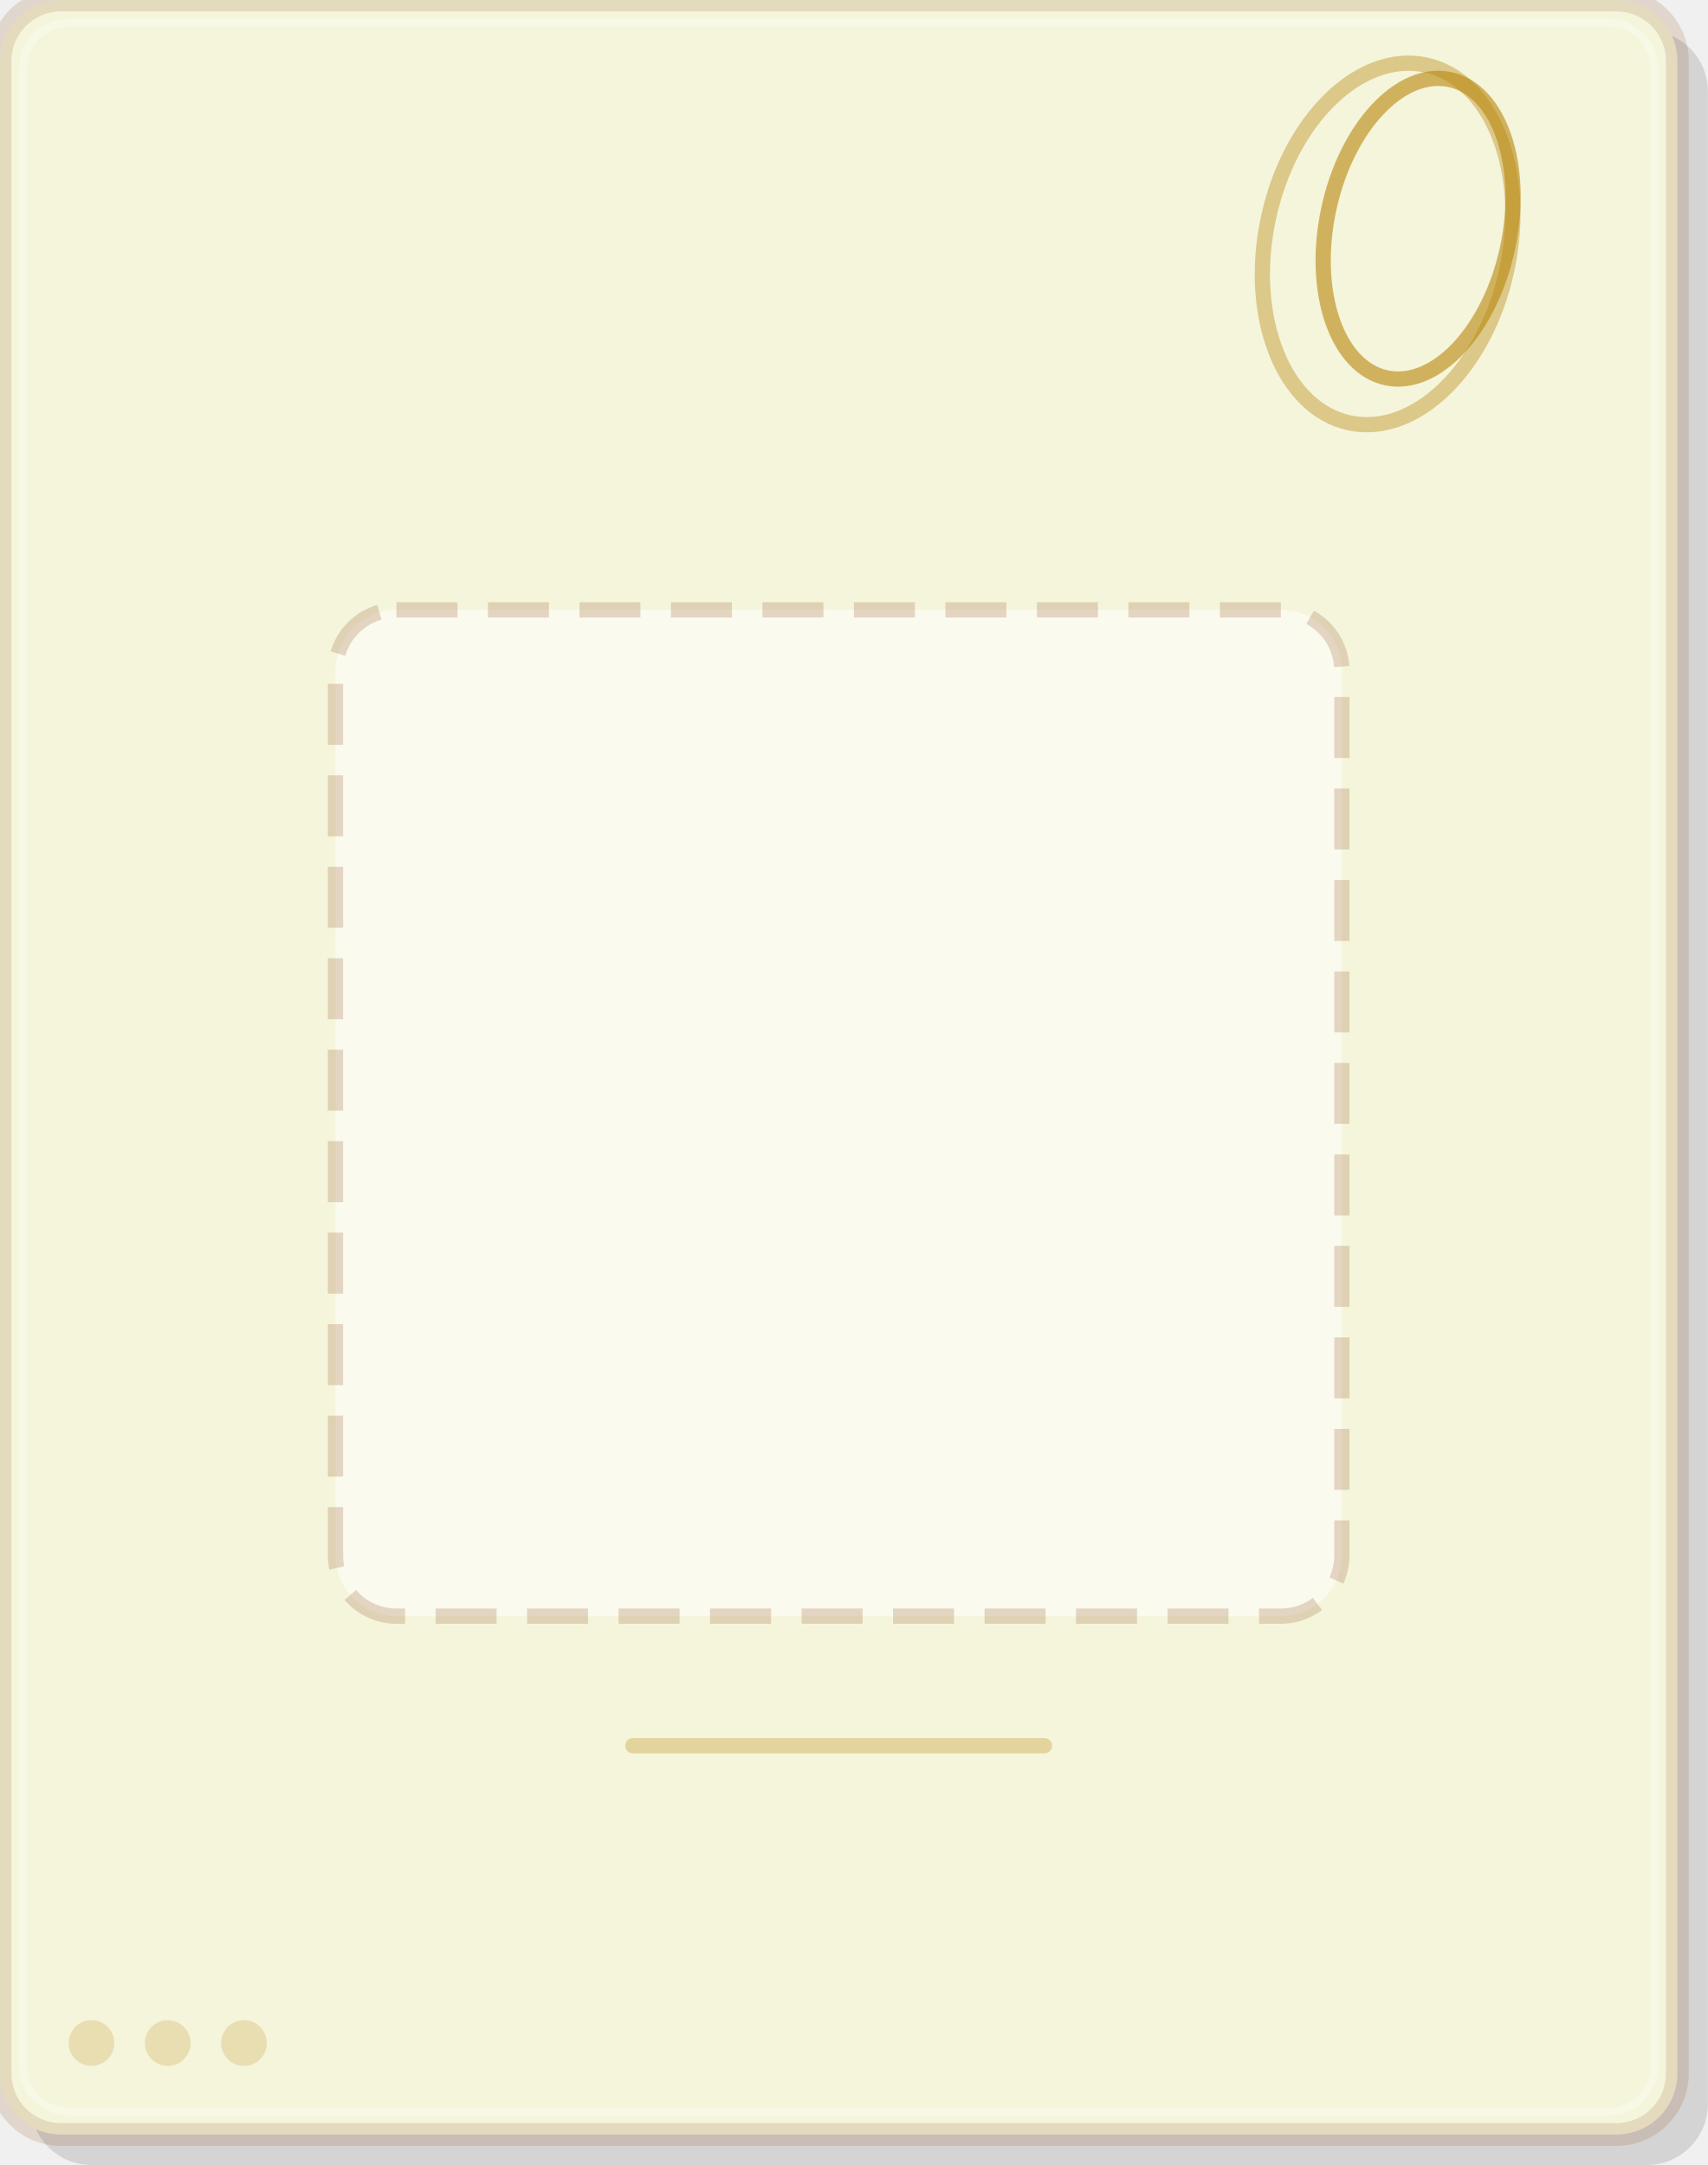
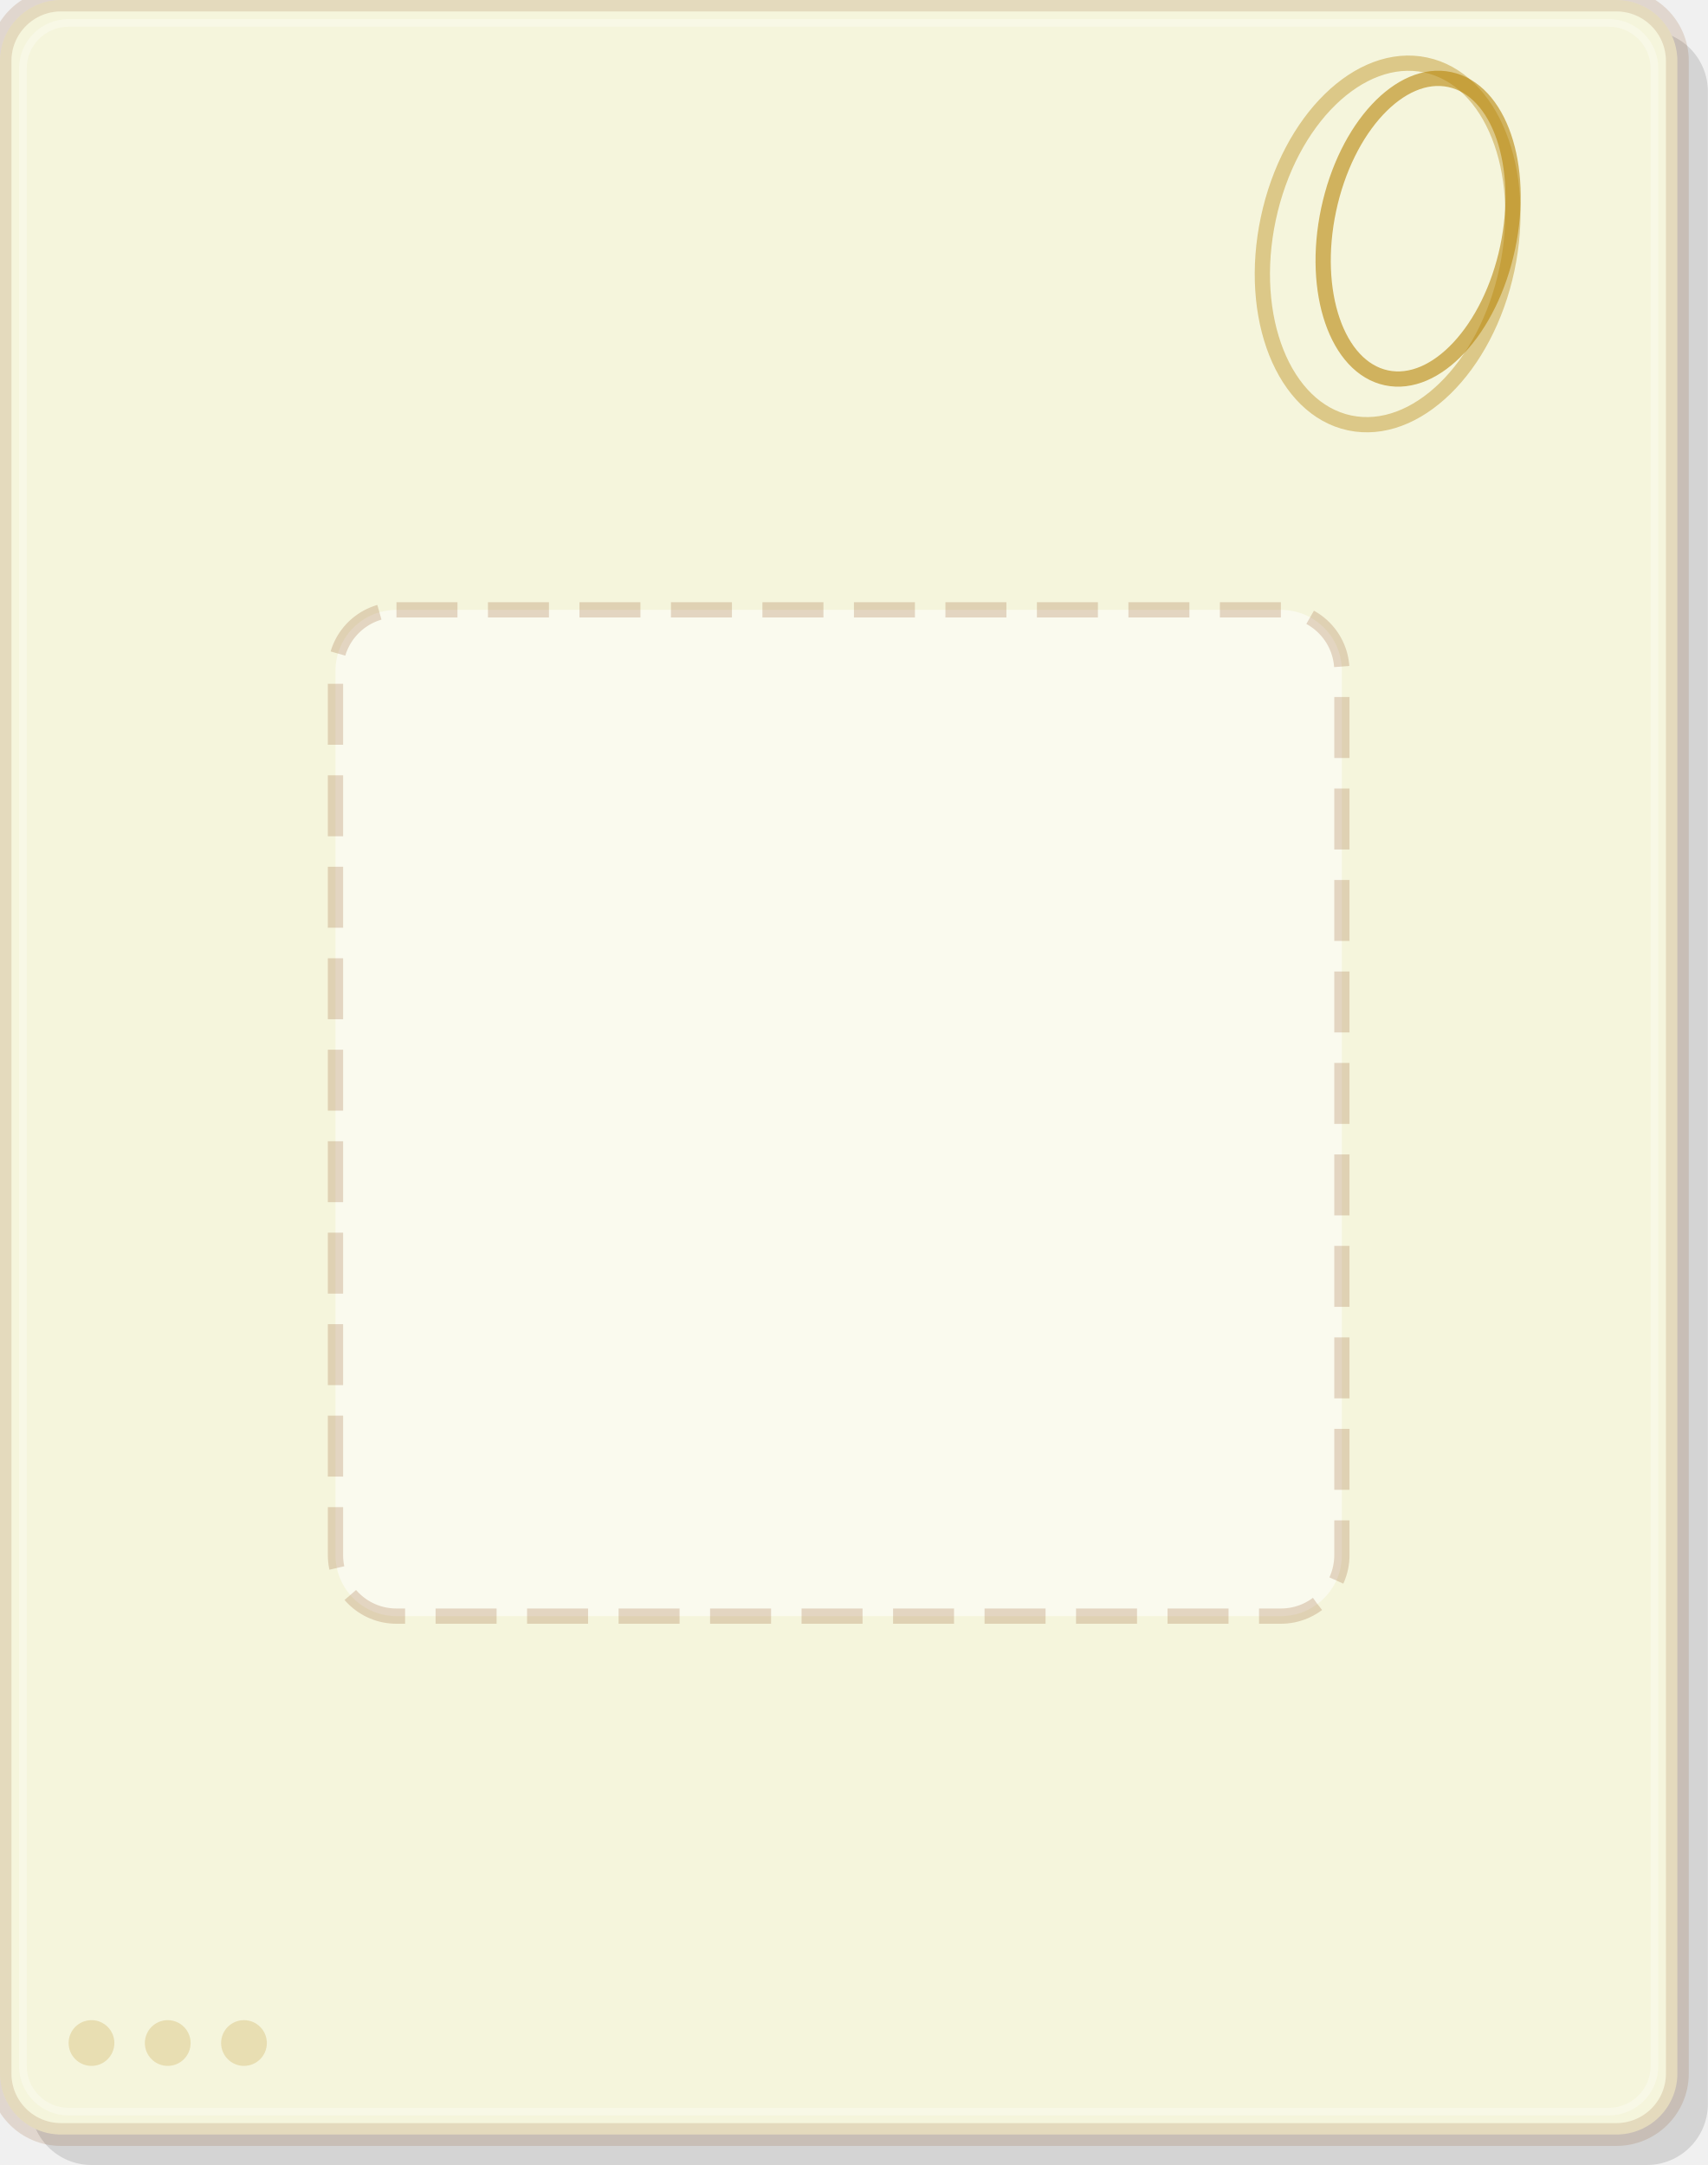
<svg xmlns="http://www.w3.org/2000/svg" width="224" height="284" viewBox="0 0 224 284" fill="none">
  <rect x="4" y="4" width="220" height="280" rx="8" fill="#000000" fill-opacity="0.12" />
  <rect width="220" height="280" rx="8" fill="#F5F5DC" />
  <rect width="220" height="280" rx="8" fill="none" stroke="#8B4513" stroke-opacity="0.15" stroke-width="3" />
  <rect x="3" y="3" width="214" height="274" rx="6" fill="none" stroke="#FFFFFF" stroke-opacity="0.3" stroke-width="1" />
  <ellipse cx="182" cy="32" rx="16" ry="24" fill="none" stroke="#B8860B" stroke-opacity="0.4" stroke-width="2" transform="rotate(12 182 32)" />
  <ellipse cx="186" cy="30" rx="12" ry="20" fill="none" stroke="#B8860B" stroke-opacity="0.6" stroke-width="2" transform="rotate(12 186 30)" />
  <rect x="44" y="80" width="132" height="132" rx="8" fill="#FFFFFF" fill-opacity="0.5" stroke="#8B4513" stroke-opacity="0.2" stroke-width="2" stroke-dasharray="8 4" />
-   <rect x="82" y="228" width="56" height="2" rx="1" fill="#B8860B" fill-opacity="0.3" />
  <circle cx="12" cy="268" r="3" fill="#B8860B" fill-opacity="0.2" />
  <circle cx="22" cy="268" r="3" fill="#B8860B" fill-opacity="0.2" />
  <circle cx="32" cy="268" r="3" fill="#B8860B" fill-opacity="0.2" />
</svg>
